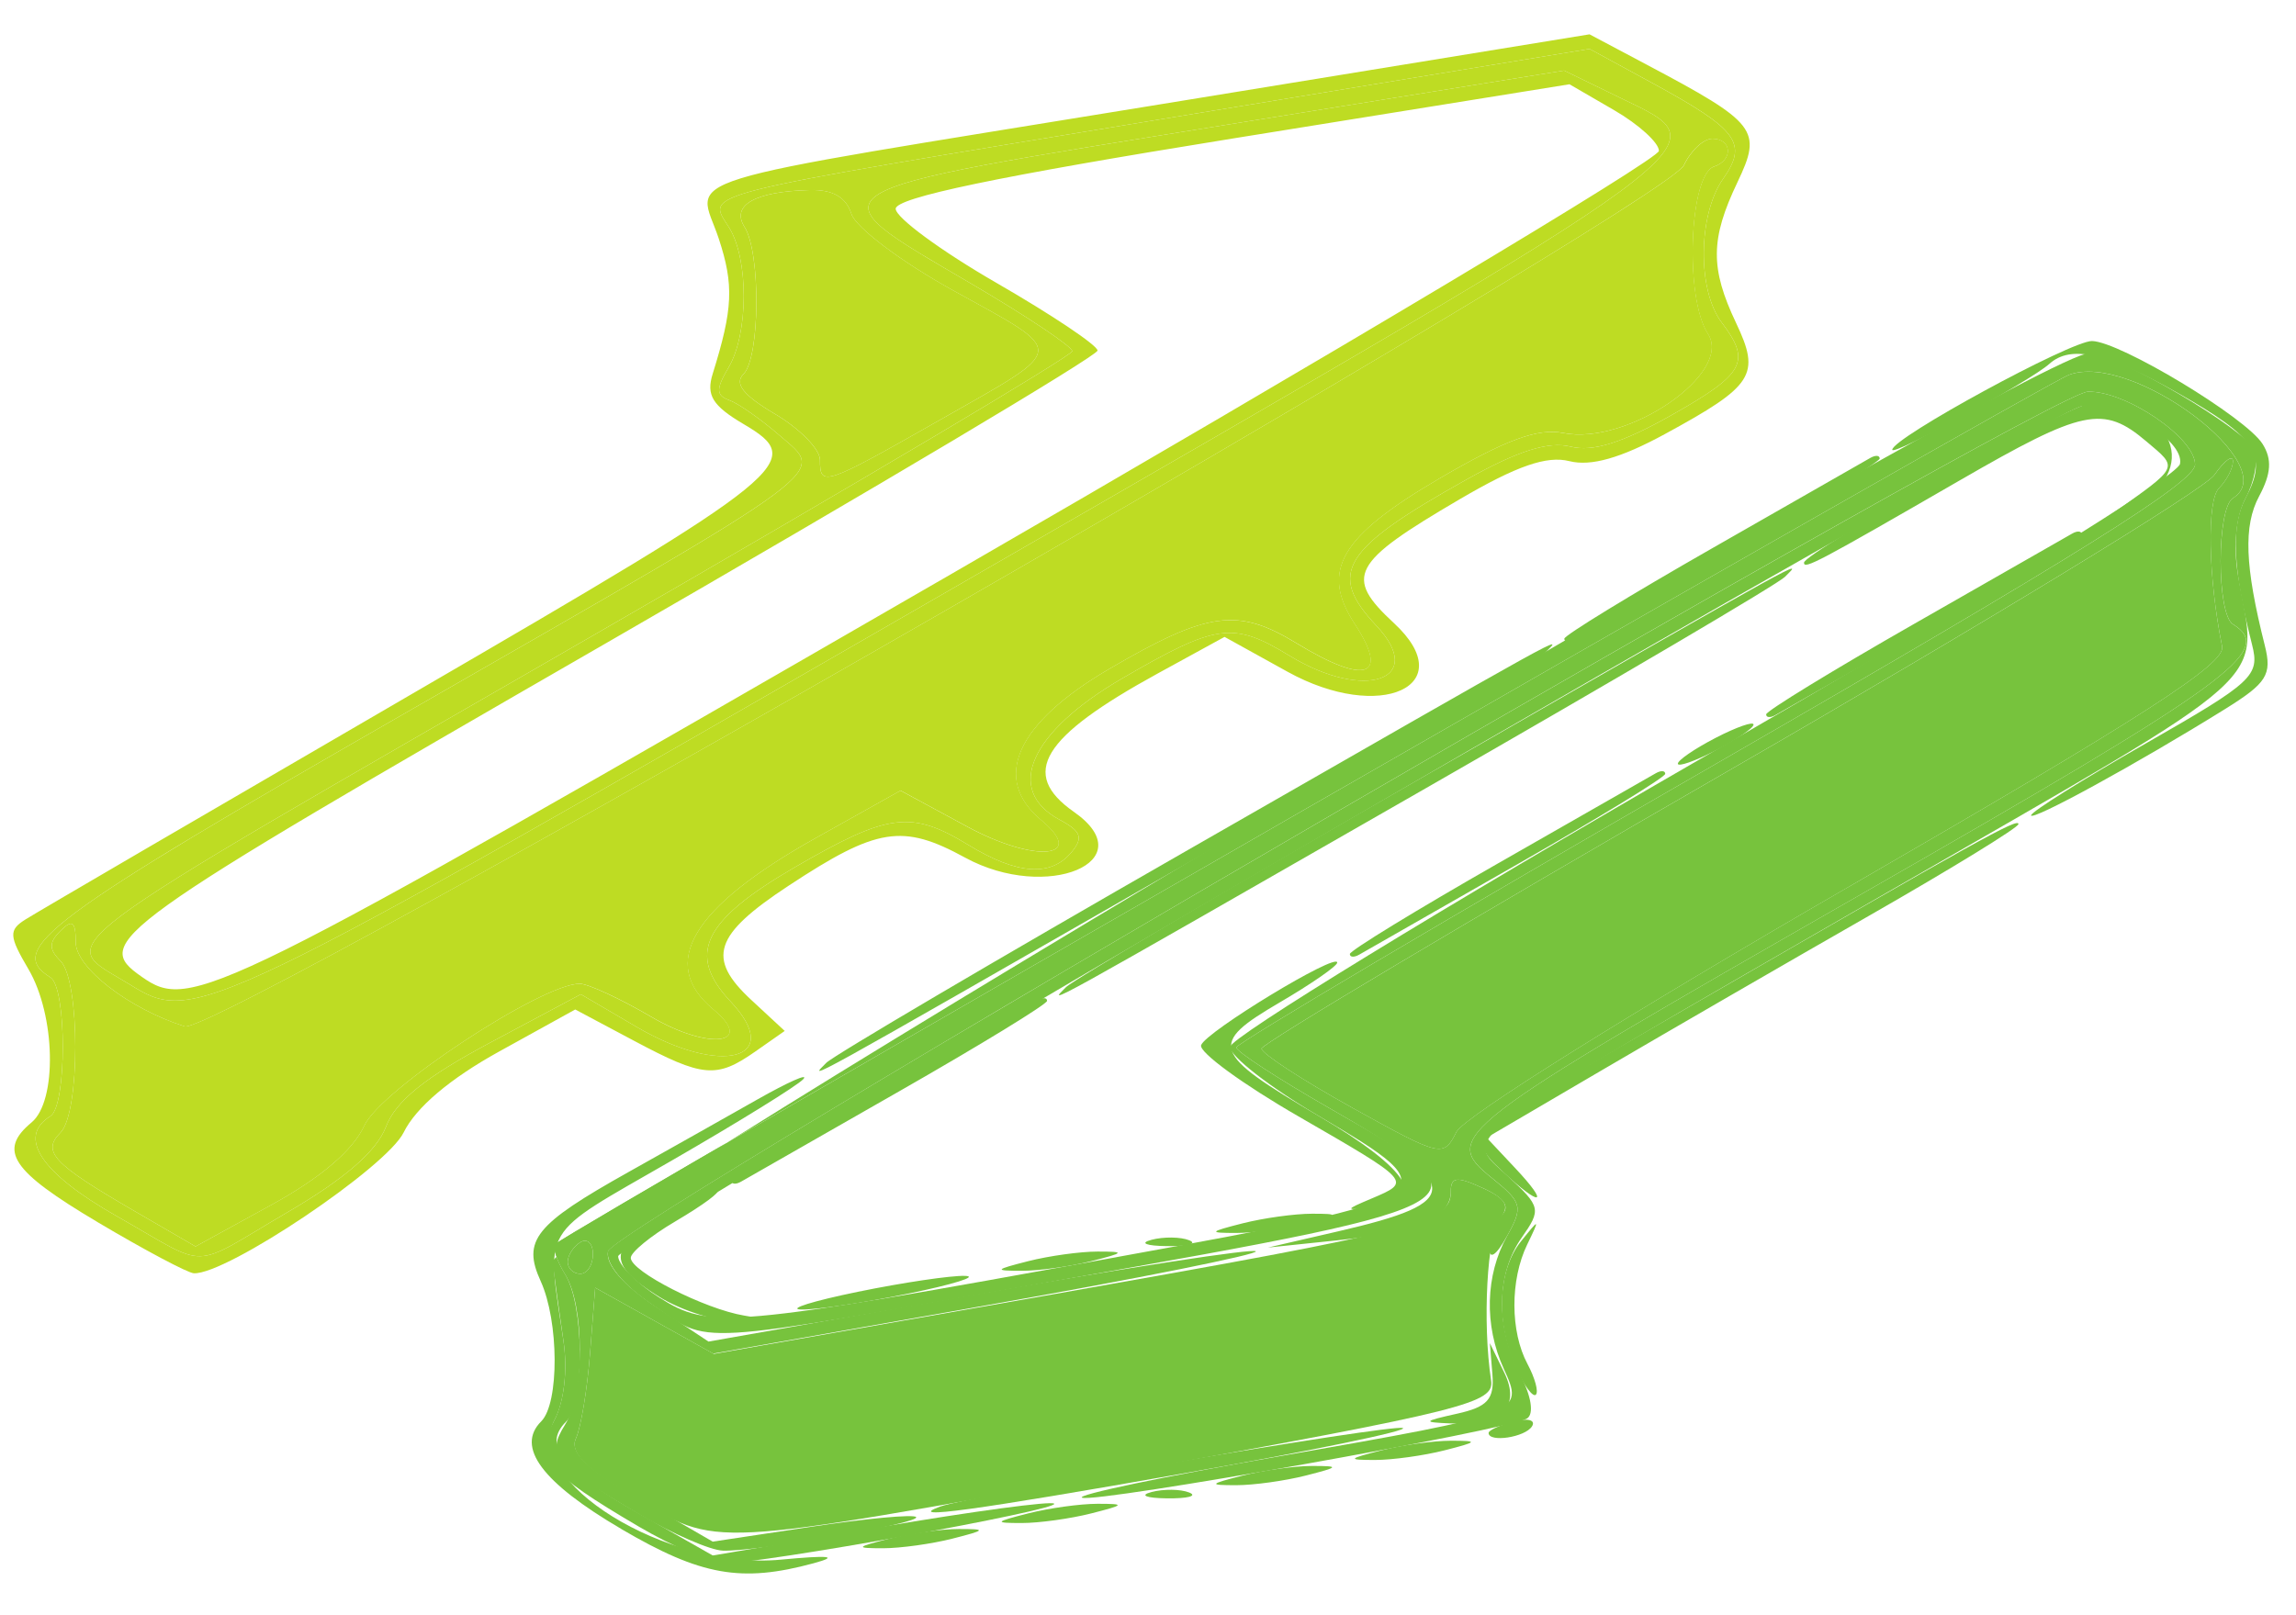
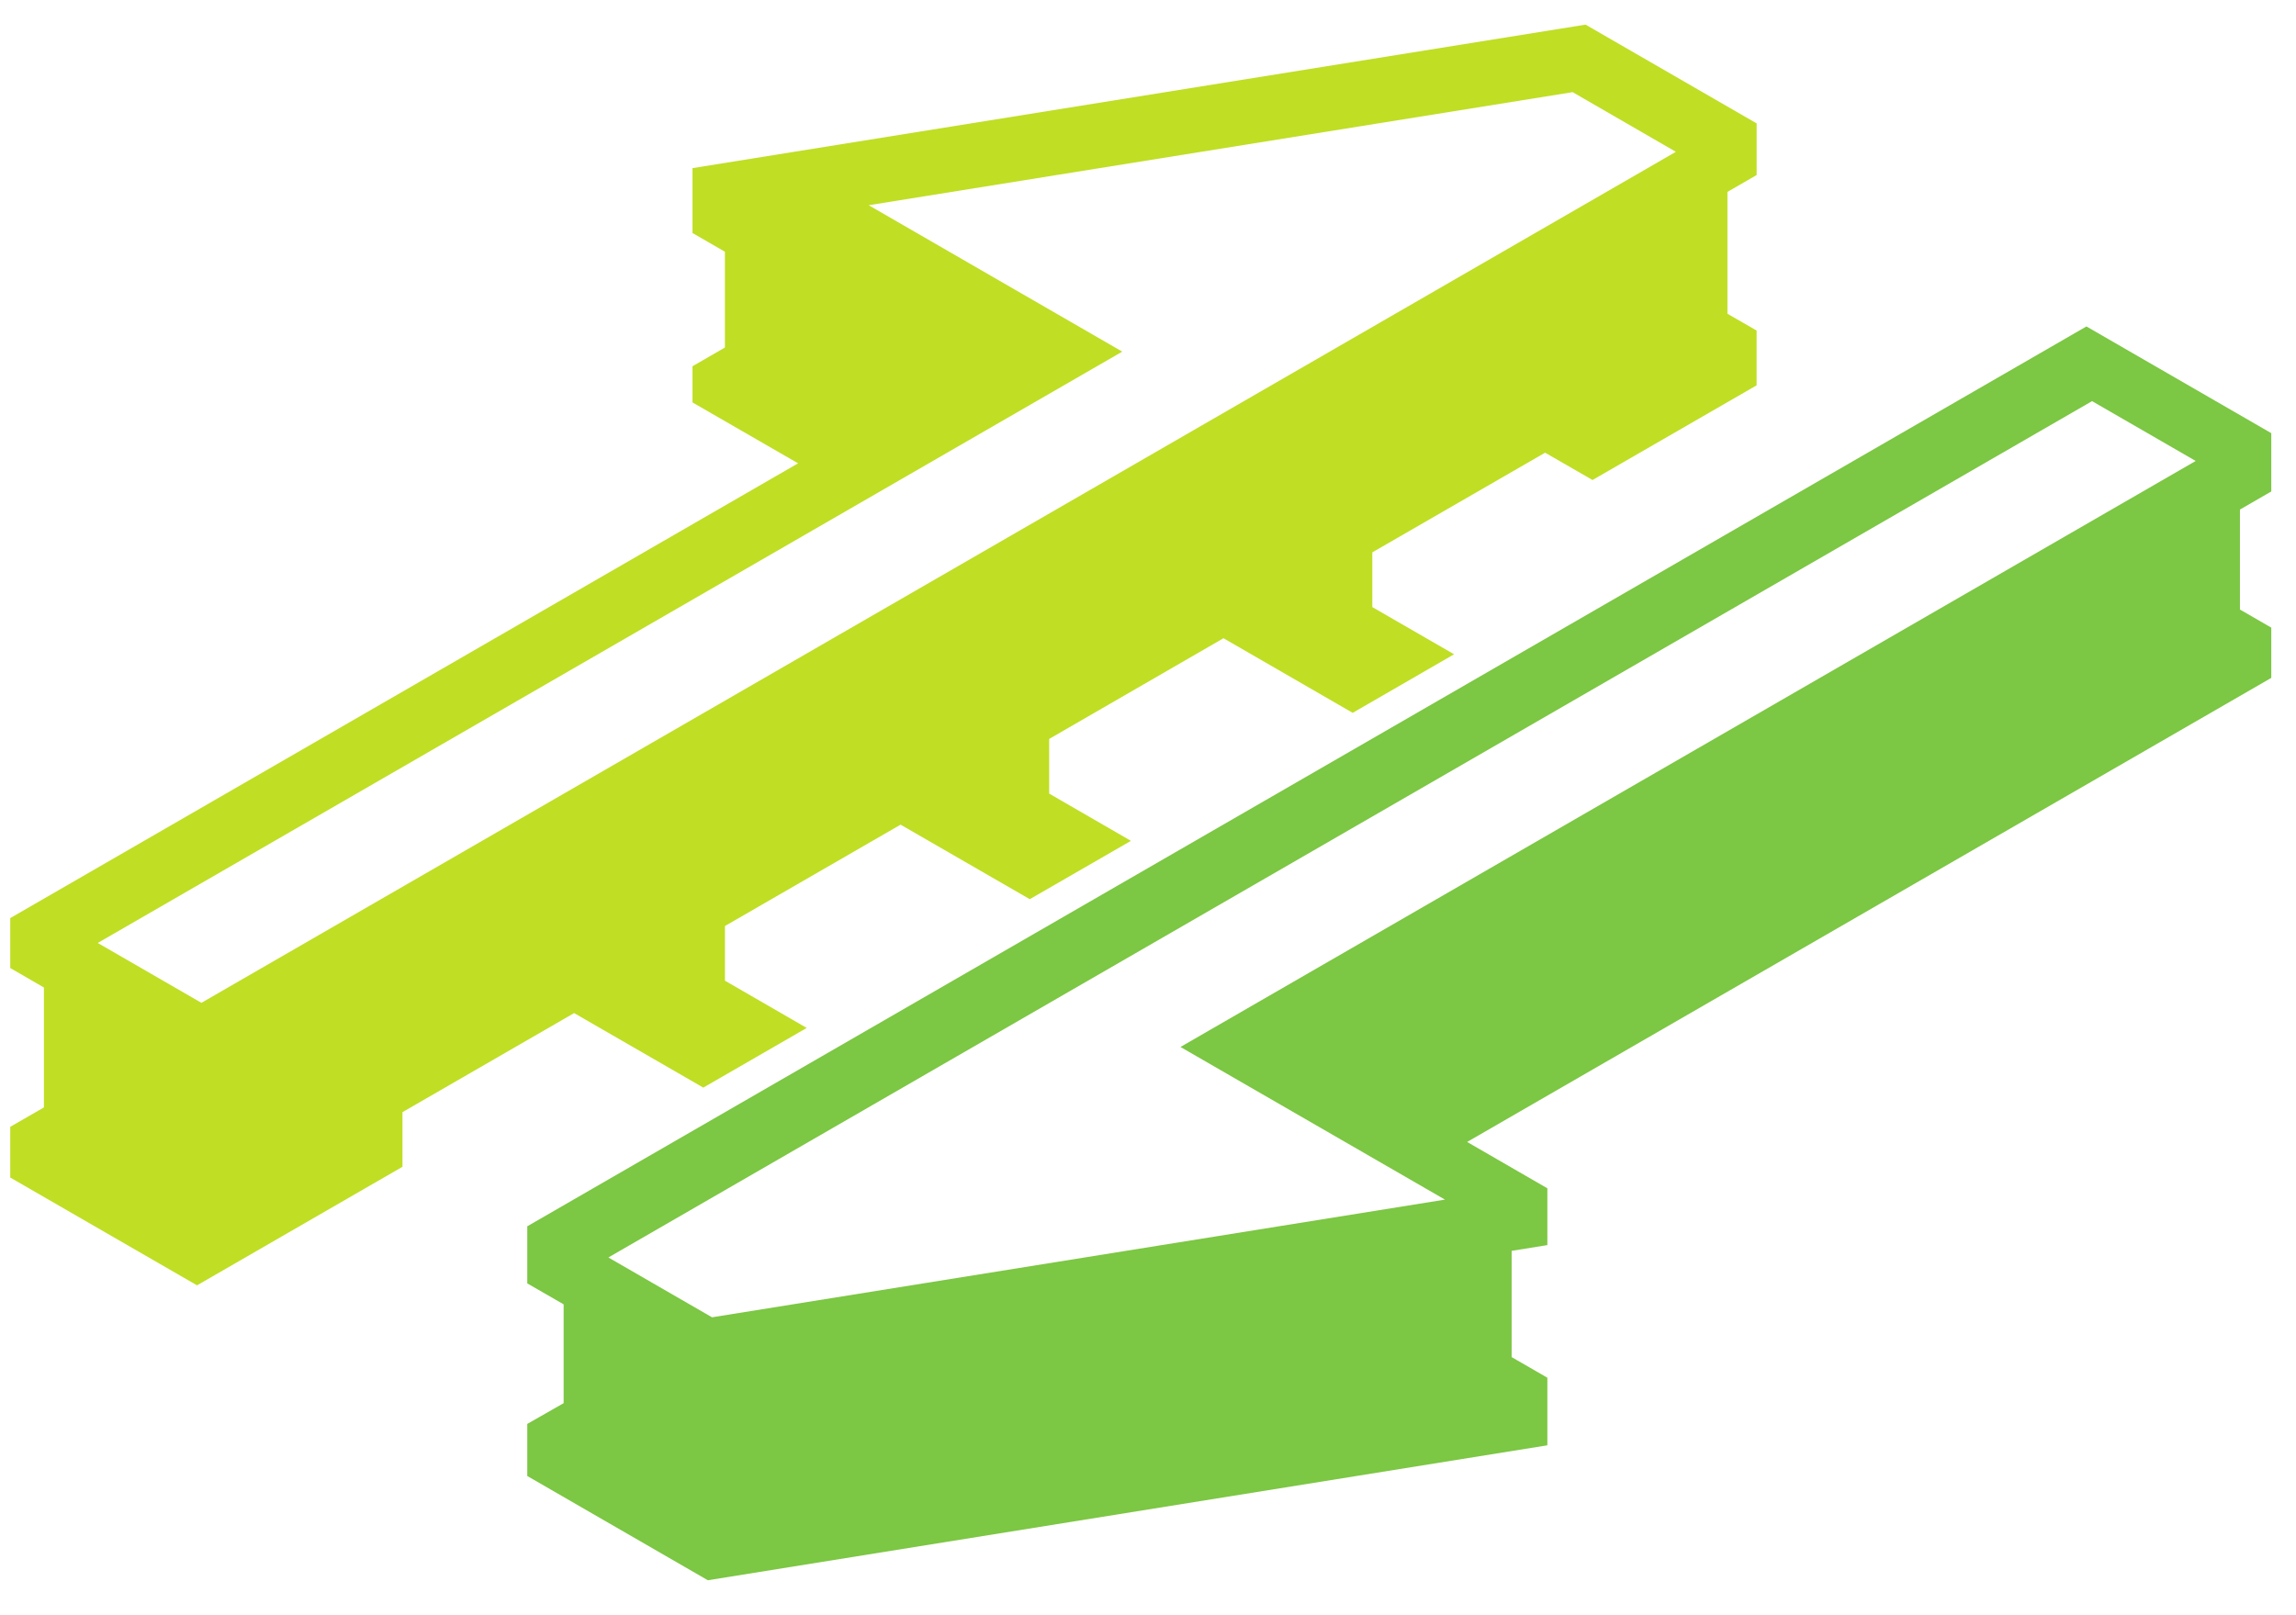
- <svg xmlns="http://www.w3.org/2000/svg" version="1.1" id="svg1" width="58.24" height="40.96" viewBox="0 0 58.24 40.96">
+ <svg xmlns="http://www.w3.org/2000/svg" version="1.1" id="svg1" width="58.24" height="40.96" viewBox="0 0 58.24 40.96" xml:space="preserve">
  <defs id="defs1" />
-   <g id="g1">
-     <g id="g26101" style="display:inline">
-       <path style="display:inline;fill:#77c33d;fill-opacity:1" d="m 15.76,38.795 c -2.013,-1.181 -2.682,-2.081 -2.031,-2.731 0.46,-0.46 0.451,-2.536 -0.015,-3.559 -0.471,-1.034 -0.149,-1.435 2.233,-2.769 0.998,-0.559 2.462,-1.384 3.254,-1.833 0.792,-0.449 1.321,-0.684 1.176,-0.522 -0.145,0.162 -1.657,1.097 -3.36,2.079 -3.365,1.94 -3.158,1.593 -2.723,4.573 0.106,0.727 0.014,1.543 -0.225,1.989 -0.831,1.552 2.843,3.824 5.741,3.551 1.23,-0.116 1.49,-0.088 0.83,0.091 -1.837,0.499 -2.861,0.317 -4.88,-0.868 z m 6.8,0.245 c 0.528,-0.134 1.32,-0.244 1.76,-0.244 0.714,0 0.696,0.026 -0.16,0.244 -0.528,0.134 -1.32,0.244 -1.76,0.244 -0.714,0 -0.696,-0.026 0.16,-0.244 z m 3.52,-0.64 c 0.528,-0.134 1.32,-0.244 1.76,-0.244 0.714,0 0.696,0.026 -0.16,0.244 -0.528,0.134 -1.32,0.244 -1.76,0.244 -0.714,0 -0.696,-0.026 0.16,-0.244 z m 3.126,-0.542 c 0.311,-0.081 0.743,-0.076 0.96,0.012 0.217,0.088 -0.038,0.154 -0.566,0.148 -0.528,-0.006 -0.705,-0.078 -0.394,-0.159 z m 2.314,-0.418 c 0.528,-0.134 1.32,-0.244 1.76,-0.244 0.714,0 0.696,0.026 -0.16,0.244 -0.528,0.134 -1.32,0.244 -1.76,0.244 -0.714,0 -0.696,-0.026 0.16,-0.244 z m 3.52,-0.64 c 0.528,-0.134 1.32,-0.244 1.76,-0.244 0.714,0 0.696,0.026 -0.16,0.244 -0.528,0.134 -1.32,0.244 -1.76,0.244 -0.714,0 -0.696,-0.026 0.16,-0.244 z m 2.72,-0.443 c 0,-0.067 0.288,-0.198 0.64,-0.29 0.352,-0.092 0.56,-0.037 0.461,0.123 -0.172,0.279 -1.102,0.42 -1.102,0.167 z m 0.692,-1.651 c -0.517,-1.134 -0.464,-2.469 0.126,-3.205 0.481,-0.6 0.486,-0.597 0.16,0.078 -0.435,0.9 -0.431,2.209 0.008,3.029 0.19,0.356 0.286,0.707 0.212,0.78 -0.074,0.074 -0.301,-0.233 -0.506,-0.682 z M 16.72,32.904 c -1.36,-0.841 -1.312,-1.273 0.24,-2.146 1.573,-0.884 1.712,-0.677 0.16,0.239 -0.616,0.363 -1.12,0.777 -1.12,0.919 0,0.345 1.879,1.3 2.88,1.465 0.69,0.113 0.668,0.134 -0.16,0.149 -0.528,0.009 -1.428,-0.272 -2,-0.626 z m 5.04,-0.127 c 1.144,-0.235 2.368,-0.416 2.72,-0.404 0.352,0.013 -0.296,0.215 -1.44,0.45 -1.144,0.235 -2.368,0.416 -2.72,0.404 -0.352,-0.013 0.296,-0.215 1.44,-0.45 z m 4.32,-0.777 c 0.528,-0.134 1.32,-0.244 1.76,-0.244 0.714,0 0.696,0.026 -0.16,0.244 -0.528,0.134 -1.32,0.244 -1.76,0.244 -0.714,0 -0.696,-0.026 0.16,-0.244 z m 3.126,-0.542 c 0.311,-0.081 0.743,-0.076 0.96,0.012 0.217,0.088 -0.038,0.154 -0.566,0.148 -0.528,-0.006 -0.705,-0.078 -0.394,-0.159 z m 2.314,-0.418 c 0.528,-0.134 1.32,-0.244 1.76,-0.244 0.714,0 0.696,0.026 -0.16,0.244 -0.528,0.134 -1.32,0.244 -1.76,0.244 -0.714,0 -0.696,-0.026 0.16,-0.244 z m 3.28,-0.633 c 1.007,-0.429 1.012,-0.422 -1.86,-2.079 -1.419,-0.818 -2.532,-1.632 -2.473,-1.808 0.112,-0.337 3.453,-2.365 3.453,-2.096 0,0.086 -0.656,0.541 -1.459,1.011 -1.815,1.064 -1.742,1.273 1.001,2.888 2.298,1.353 2.805,2.181 1.417,2.314 -0.788,0.076 -0.79,0.072 -0.08,-0.23 z m 3.311,-0.687 c -0.953,-0.888 -0.946,-0.894 4.769,-4.194 7.351,-4.245 8.32,-4.783 8.32,-4.616 0,0.086 -1.692,1.125 -3.76,2.308 -2.068,1.183 -5.103,2.938 -6.745,3.9 l -2.985,1.749 0.72,0.767 c 0.892,0.949 0.67,1.01 -0.32,0.087 z M 18.56,29.966 c 0,-0.084 1.692,-1.119 3.76,-2.3 2.068,-1.182 3.868,-2.21 4,-2.286 0.132,-0.076 0.24,-0.069 0.24,0.015 0,0.084 -1.692,1.119 -3.76,2.3 -2.068,1.182 -3.868,2.21 -4,2.286 -0.132,0.076 -0.24,0.069 -0.24,-0.015 z m 2.4,-2.999 c 0.176,-0.18 4.28,-2.597 9.12,-5.37 10.026,-5.746 9.55,-5.482 9.12,-5.043 -0.176,0.18 -4.28,2.597 -9.12,5.37 -10.026,5.746 -9.55,5.482 -9.12,5.043 z m 6.08,-1.92 c 0.176,-0.18 4.28,-2.597 9.12,-5.37 10.026,-5.746 9.55,-5.482 9.12,-5.043 -0.176,0.18 -4.28,2.597 -9.12,5.37 -10.026,5.746 -9.55,5.482 -9.12,5.043 z m 7.2,-0.841 c 0,-0.084 1.692,-1.119 3.76,-2.3 2.068,-1.182 3.868,-2.21 4,-2.286 0.132,-0.076 0.24,-0.069 0.24,0.015 0,0.084 -1.692,1.119 -3.76,2.3 -2.068,1.182 -3.868,2.21 -4,2.286 -0.132,0.076 -0.24,0.069 -0.24,-0.015 z m 17.28,-3.518 c 0,-0.088 1.309,-0.909 2.909,-1.824 2.724,-1.559 2.896,-1.718 2.697,-2.504 -0.494,-1.952 -0.541,-3.02 -0.163,-3.727 0.575,-1.075 0.278,-1.532 -1.731,-2.666 -1.812,-1.022 -2.702,-1.224 -3.249,-0.734 -0.491,0.439 -3.984,2.35 -3.984,2.179 0,-0.299 4.541,-2.771 5.068,-2.759 0.716,0.017 3.901,1.939 4.324,2.61 0.245,0.388 0.221,0.754 -0.086,1.327 -0.402,0.752 -0.364,1.773 0.143,3.785 0.188,0.746 0.057,0.954 -1.017,1.622 -2.203,1.37 -4.913,2.854 -4.913,2.69 z m -8.96,-1.311 c 0,-0.088 0.432,-0.383 0.96,-0.656 0.528,-0.273 0.96,-0.424 0.96,-0.336 0,0.088 -0.432,0.383 -0.96,0.656 -0.528,0.273 -0.96,0.424 -0.96,0.336 z m 2.24,-1.251 c 0,-0.084 1.692,-1.119 3.76,-2.3 2.068,-1.182 3.868,-2.21 4,-2.286 0.132,-0.076 0.24,-0.069 0.24,0.015 0,0.084 -1.692,1.119 -3.76,2.3 -2.068,1.182 -3.868,2.21 -4,2.286 -0.132,0.076 -0.24,0.069 -0.24,-0.015 z m -5.12,-1.92 c 0,-0.084 1.692,-1.119 3.76,-2.3 2.068,-1.182 3.868,-2.21 4,-2.286 0.132,-0.076 0.24,-0.069 0.24,0.015 0,0.084 -1.692,1.119 -3.76,2.3 -2.068,1.182 -3.868,2.21 -4,2.286 -0.132,0.076 -0.24,0.069 -0.24,-0.015 z m 6.08,-1.928 c 0,-0.264 6.774,-4.037 7.248,-4.037 2.158,0 2.846,1.697 1.071,2.639 -0.615,0.327 -0.854,0.407 -0.531,0.177 1.753,-1.243 1.715,-1.164 0.897,-1.857 -1.094,-0.927 -1.601,-0.821 -4.738,0.991 -3.604,2.081 -3.947,2.263 -3.947,2.087 z" id="path26107" />
-       <path style="display:inline;fill:#77c33d;fill-opacity:1" d="m 16.201,38.733 c -2.348,-1.377 -2.646,-1.752 -2.143,-2.692 0.249,-0.466 0.344,-1.271 0.236,-2.009 -0.099,-0.678 -0.224,-1.582 -0.277,-2.008 -0.095,-0.762 37.598,-23.064 38.981,-23.064 0.683,0 3.993,1.948 4.193,2.468 0.096,0.25 -0.006,0.792 -0.226,1.205 -0.248,0.464 -0.322,1.217 -0.193,1.978 0.483,2.854 1.221,2.193 -9.091,8.142 -11.057,6.379 -10.584,6.023 -9.428,7.094 0.83,0.77 0.846,0.841 0.349,1.551 -0.65,0.928 -0.667,2.272 -0.042,3.479 0.286,0.553 0.356,1.002 0.173,1.115 -0.463,0.286 -10.885,2.143 -11.283,2.01 -0.191,-0.064 2.06,-0.537 5.001,-1.052 6.219,-1.089 6.21,-1.086 5.692,-2.223 -0.5,-1.097 -0.467,-2.375 0.087,-3.368 0.412,-0.738 0.382,-0.852 -0.385,-1.469 -1.303,-1.048 -1.055,-1.239 9.315,-7.171 9.443,-5.402 10.561,-6.213 9.481,-6.88 -0.416,-0.257 -0.416,-2.943 0,-3.2 1.312,-0.811 -2.568,-3.729 -4.16,-3.128 -0.729,0.275 -38.045,21.71 -38.388,22.05 -0.081,0.081 0.027,0.426 0.24,0.768 0.489,0.784 0.506,3.264 0.025,3.744 -0.601,0.601 -0.11,1.218 1.855,2.334 l 1.868,1.061 4.263,-0.724 c 2.345,-0.398 4.323,-0.665 4.396,-0.591 0.156,0.156 -7.489,1.535 -8.377,1.511 -0.331,-0.009 -1.304,-0.428 -2.161,-0.93 z M 16.535,33.096 C 15.803,32.598 15.362,32.064 15.423,31.747 15.542,31.134 51.981,9.963 52.96,9.938 c 0.963,-0.024 2.72,1.17 2.72,1.848 0,0.448 -3.019,2.334 -12.16,7.599 -6.688,3.851 -12.16,7.088 -12.16,7.192 0,0.104 1.068,0.8 2.374,1.547 4.18,2.392 4.156,2.407 -6.833,4.354 -9.582,1.698 -8.841,1.654 -10.366,0.618 z m 11.785,-1.198 c 8.453,-1.536 8.523,-1.585 5.12,-3.589 -1.232,-0.725 -2.24,-1.511 -2.24,-1.745 0,-0.235 5.399,-3.54 11.998,-7.345 7.163,-4.131 12.039,-7.133 12.1,-7.45 0.118,-0.614 -1.583,-1.622 -2.476,-1.468 C 51.827,10.472 15.68,31.47 15.68,31.876 c 0,0.212 0.468,0.682 1.04,1.044 1.285,0.813 1.718,0.775 11.6,-1.021 z" id="path26103" />
-       <path style="display:inline;fill:#77c33d;fill-opacity:1" d="m 16.212,38.42 c -2.165,-1.27 -2.359,-1.503 -1.884,-2.263 0.503,-0.806 0.506,-3.023 0.004,-3.826 -0.213,-0.342 -0.321,-0.687 -0.24,-0.768 C 14.435,31.222 51.751,9.787 52.48,9.512 c 1.592,-0.601 5.472,2.317 4.16,3.128 -0.416,0.257 -0.416,2.943 0,3.2 1.08,0.667 -0.038,1.478 -9.481,6.88 -10.37,5.932 -10.618,6.123 -9.315,7.171 0.767,0.617 0.797,0.73 0.385,1.469 -0.28,0.503 -0.451,0.616 -0.458,0.304 -0.006,-0.273 0.137,-0.644 0.317,-0.825 0.225,-0.225 0.073,-0.445 -0.48,-0.697 C 36.947,29.841 36.8,29.858 36.8,30.236 c 0,0.656 -0.854,1.023 -2.88,1.235 l -1.76,0.184 1.779,-0.411 C 37.172,30.498 37.144,30.075 33.734,28.124 32.428,27.377 31.36,26.681 31.36,26.577 c 0,-0.104 5.472,-3.34 12.16,-7.192 9.141,-5.264 12.16,-7.15 12.16,-7.599 0,-0.678 -1.757,-1.872 -2.72,-1.848 -0.989,0.025 -37.419,21.196 -37.538,21.815 -0.064,0.333 0.394,0.859 1.224,1.409 l 1.326,0.878 6.873,-1.214 c 3.78,-0.668 6.935,-1.152 7.01,-1.077 0.076,0.076 -2.99,0.691 -6.813,1.367 l -6.951,1.229 -1.497,-0.836 -1.497,-0.836 -0.13,1.664 c -0.071,0.915 -0.231,1.884 -0.356,2.153 -0.167,0.362 0.254,0.766 1.621,1.557 l 1.847,1.069 2.512,-0.379 c 1.382,-0.208 2.572,-0.318 2.646,-0.245 0.152,0.152 -4.016,0.878 -4.899,0.853 -0.318,-0.009 -1.275,-0.425 -2.127,-0.924 z M 15.04,31.821 c 0,-0.274 -0.144,-0.41 -0.32,-0.301 -0.176,0.109 -0.32,0.333 -0.32,0.499 0,0.166 0.144,0.301 0.32,0.301 0.176,0 0.32,-0.224 0.32,-0.499 z m 31.84,-9.311 c 7.512,-4.338 9.575,-5.666 9.486,-6.107 -0.355,-1.757 -0.393,-3.705 -0.079,-4.018 0.194,-0.194 0.353,-0.5 0.353,-0.68 0,-0.18 -0.213,-0.024 -0.472,0.347 -0.26,0.371 -5.804,3.747 -12.32,7.502 -6.516,3.755 -11.848,6.929 -11.848,7.052 0,0.123 1.037,0.799 2.304,1.502 2.259,1.253 2.31,1.265 2.64,0.611 0.193,-0.382 4.428,-3.029 9.936,-6.21 z m -23.04,15.719 c 0.751,-0.281 11.438,-2.097 11.742,-1.996 0.184,0.061 -2.311,0.578 -5.544,1.149 -5.356,0.945 -7.097,1.183 -6.198,0.847 z m 13.12,-2.359 c 0.775,-0.173 0.948,-0.366 0.896,-1.002 l -0.064,-0.788 0.363,0.744 c 0.429,0.879 -0.061,1.346 -1.356,1.293 -0.724,-0.03 -0.709,-0.053 0.16,-0.247 z" id="path26102" />
-       <path style="display:inline;fill:#77c33d;fill-opacity:1" d="m 16.072,37.982 c -1.242,-0.737 -1.628,-1.131 -1.461,-1.491 0.124,-0.27 0.285,-1.239 0.356,-2.154 l 0.13,-1.664 1.505,0.84 1.505,0.84 8.626,-1.516 c 9.222,-1.621 10.066,-1.838 10.066,-2.583 0,-0.395 0.14,-0.416 0.797,-0.117 0.61,0.278 0.715,0.462 0.448,0.784 -0.323,0.389 -0.444,2.638 -0.221,4.104 0.088,0.576 -0.628,0.756 -9.185,2.307 -10.828,1.962 -10.393,1.94 -12.568,0.65 z M 14.4,32.019 c 0,-0.166 0.144,-0.39 0.32,-0.499 0.176,-0.109 0.32,0.027 0.32,0.301 0,0.274 -0.144,0.499 -0.32,0.499 -0.176,0 -0.32,-0.136 -0.32,-0.301 z m 19.904,-3.91 c -1.267,-0.703 -2.304,-1.379 -2.304,-1.502 0,-0.123 5.331,-3.297 11.848,-7.052 6.516,-3.755 12.06,-7.131 12.32,-7.502 0.26,-0.371 0.472,-0.527 0.472,-0.347 0,0.18 -0.159,0.486 -0.353,0.68 -0.314,0.314 -0.275,2.261 0.079,4.018 0.089,0.441 -1.974,1.769 -9.486,6.107 -5.508,3.181 -9.743,5.827 -9.936,6.21 -0.33,0.653 -0.381,0.641 -2.64,-0.611 z" id="path26101" />
-     </g>
-     <g id="layer1" style="display:inline">
-       <path style="display:inline;fill:#bedc23;fill-opacity:1" d="m 2.48,31.012 c -2.196,-1.304 -2.538,-1.819 -1.68,-2.532 0.656,-0.544 0.611,-2.719 -0.08,-3.892 -0.492,-0.836 -0.502,-0.988 -0.08,-1.255 C 0.904,23.165 5.296,20.602 10.4,17.636 20.128,11.984 20.467,11.708 18.861,10.76 18.072,10.294 17.908,10.027 18.078,9.485 18.593,7.834 18.62,7.232 18.231,6.052 17.689,4.411 16.635,4.734 29.221,2.681 L 40.32,0.871 41.762,1.636 c 2.81,1.49 2.943,1.662 2.309,2.99 -0.686,1.438 -0.693,2.179 -0.034,3.568 0.626,1.319 0.452,1.591 -1.81,2.822 -1.116,0.607 -1.872,0.822 -2.417,0.685 -0.576,-0.145 -1.336,0.119 -2.781,0.965 -2.759,1.615 -2.944,1.964 -1.669,3.146 1.718,1.592 -0.349,2.535 -2.701,1.232 L 31.062,16.16 29.371,17.086 c -2.955,1.619 -3.515,2.544 -2.129,3.515 1.79,1.253 -0.687,2.292 -2.762,1.159 -1.587,-0.867 -2.233,-0.764 -4.476,0.713 -1.896,1.248 -2.089,1.839 -0.949,2.897 l 0.85,0.788 -0.744,0.521 c -0.988,0.692 -1.326,0.662 -3.08,-0.272 l -1.49,-0.793 -1.936,1.07 c -1.246,0.689 -2.107,1.419 -2.416,2.05 -0.434,0.886 -4.493,3.611 -5.322,3.573 -0.153,-0.007 -1.25,-0.59 -2.438,-1.295 z m 4.824,-0.26 c 1.447,-0.846 2.248,-1.542 2.485,-2.16 0.252,-0.657 0.99,-1.254 2.647,-2.138 l 2.298,-1.226 1.41,0.826 c 2.156,1.264 3.771,0.828 2.387,-0.644 -1.117,-1.189 -0.706,-2.048 1.627,-3.403 2.377,-1.38 2.952,-1.454 4.409,-0.566 1.236,0.754 2.089,0.813 2.614,0.181 0.304,-0.367 0.245,-0.53 -0.3,-0.821 -1.412,-0.756 -0.758,-2.228 1.597,-3.595 2.39,-1.387 2.8,-1.442 4.234,-0.567 1.906,1.162 3.493,0.612 2.201,-0.763 -1.251,-1.332 -0.873,-1.944 2.292,-3.712 1.305,-0.729 2.077,-0.973 2.636,-0.832 0.557,0.14 1.312,-0.096 2.555,-0.797 C 44.26,9.482 44.425,9.177 43.67,8.179 43.051,7.361 43.071,5.447 43.708,4.537 44.34,3.635 44.086,3.29 41.926,2.114 L 40.321,1.241 29.37,3.038 C 17.468,4.991 17.932,4.874 18.492,5.77 c 0.503,0.806 0.497,2.694 -0.012,3.556 -0.324,0.548 -0.32,0.706 0.021,0.829 0.232,0.084 0.808,0.488 1.28,0.898 1.148,0.998 1.552,0.698 -9.461,7.017 -9.16,5.255 -10.188,6.02 -9.04,6.73 0.417,0.258 0.417,3.262 0,3.52 -0.853,0.527 -0.244,1.446 1.68,2.537 2.41,1.366 1.803,1.38 4.344,-0.105 z M 3.28,24.972 C 1.435,23.832 0.673,24.405 15.08,16.103 21.744,12.262 27.198,9.026 27.198,8.91 27.199,8.795 26.048,8.025 24.64,7.2 20.515,4.782 20.326,4.9 31.118,3.165 l 8.557,-1.375 1.443,0.701 C 43.688,3.74 44.075,3.456 24.245,14.884 5.053,25.945 4.942,25.999 3.28,24.972 Z M 23.84,14.733 c 10.032,-5.792 18.24,-10.699 18.24,-10.905 0,-0.206 -0.511,-0.67 -1.135,-1.032 L 39.811,2.138 31.265,3.515 c -5.958,0.961 -8.545,1.5 -8.545,1.783 0,0.223 1.152,1.07 2.56,1.882 1.408,0.812 2.56,1.584 2.56,1.715 0,0.131 -5.615,3.475 -12.478,7.431 -12.649,7.291 -13.035,7.569 -11.771,8.455 1.255,0.879 1.726,0.646 20.249,-10.049 z" id="path26106" />
-       <path style="display:inline;fill:#bedc23;fill-opacity:1" d="M 2.96,30.857 C 1.036,29.766 0.427,28.847 1.28,28.32 c 0.417,-0.258 0.417,-3.262 0,-3.52 -1.148,-0.709 -0.12,-1.475 9.04,-6.73 11.014,-6.318 10.61,-6.019 9.461,-7.017 -0.472,-0.41 -1.048,-0.814 -1.28,-0.898 -0.341,-0.123 -0.345,-0.281 -0.021,-0.829 0.509,-0.862 0.516,-2.75 0.012,-3.556 C 17.932,4.874 17.468,4.991 29.37,3.038 l 10.951,-1.797 1.605,0.874 c 2.16,1.176 2.414,1.521 1.782,2.423 -0.637,0.909 -0.657,2.823 -0.038,3.641 0.755,0.999 0.59,1.304 -1.274,2.356 -1.243,0.702 -1.998,0.937 -2.555,0.797 -0.559,-0.14 -1.331,0.104 -2.636,0.832 -3.165,1.768 -3.543,2.38 -2.292,3.712 1.292,1.375 -0.295,1.926 -2.201,0.763 -1.434,-0.874 -1.844,-0.819 -4.234,0.567 -2.355,1.367 -3.009,2.839 -1.597,3.595 0.544,0.291 0.604,0.455 0.3,0.821 -0.524,0.632 -1.377,0.573 -2.614,-0.181 -1.457,-0.888 -2.032,-0.814 -4.409,0.566 -2.333,1.355 -2.744,2.214 -1.627,3.403 1.383,1.472 -0.231,1.908 -2.387,0.644 l -1.41,-0.826 -2.298,1.226 c -1.657,0.884 -2.395,1.481 -2.647,2.138 -0.237,0.618 -1.037,1.314 -2.485,2.16 -2.541,1.485 -1.934,1.471 -4.344,0.105 z m 6.28,-2.296 c 0.419,-0.913 4.498,-3.6 5.464,-3.6 0.21,0 1.029,0.379 1.82,0.843 1.449,0.849 2.647,0.703 1.569,-0.192 -1.399,-1.161 -0.546,-2.59 2.597,-4.348 l 2.152,-1.204 1.695,0.917 c 1.708,0.924 3.046,0.806 1.875,-0.166 -1.268,-1.053 -0.637,-2.459 1.722,-3.837 2.501,-1.461 3.257,-1.565 4.752,-0.653 1.753,1.069 2.365,0.865 1.477,-0.49 -0.881,-1.345 -0.372,-2.219 2.151,-3.692 1.683,-0.983 2.495,-1.281 3.139,-1.152 1.629,0.326 4.32,-1.523 3.667,-2.52 -0.591,-0.901 -0.475,-4.03 0.157,-4.24 0.491,-0.164 0.458,-0.707 -0.044,-0.707 -0.222,0 -0.546,0.302 -0.72,0.672 C 42.256,5.171 5.487,26.298 4.686,26.044 3.264,25.592 1.92,24.553 1.92,23.904 c 0,-0.523 -0.085,-0.587 -0.384,-0.288 -0.299,0.299 -0.299,0.469 0,0.768 0.499,0.499 0.499,3.853 0,4.352 -0.484,0.484 -0.191,0.795 1.876,1.993 l 1.548,0.898 1.92,-1.054 C 8.139,29.882 8.952,29.189 9.24,28.56 Z M 24.245,14.884 C 44.075,3.456 43.688,3.74 41.117,2.491 L 39.675,1.79 31.118,3.165 c -10.792,1.735 -10.603,1.616 -6.478,4.035 1.408,0.825 2.559,1.595 2.558,1.71 C 27.198,9.026 21.744,12.262 15.08,16.103 0.673,24.405 1.435,23.832 3.28,24.972 4.942,25.999 5.053,25.945 24.245,14.884 Z M 23.869,10.64 C 27.11,8.797 27.093,8.979 24.178,7.37 22.866,6.646 21.706,5.772 21.596,5.427 21.461,5.001 21.122,4.807 20.538,4.822 c -1.388,0.036 -2.001,0.384 -1.652,0.938 0.413,0.653 0.394,3.311 -0.027,3.732 -0.24,0.24 -0.006,0.538 0.8,1.013 0.627,0.37 1.14,0.894 1.14,1.164 0,0.694 0.093,0.663 3.069,-1.029 z" id="path26105" />
-       <path style="display:inline;fill:#bedc23;fill-opacity:1" d="M 3.412,30.729 C 1.345,29.531 1.052,29.22 1.536,28.736 c 0.499,-0.499 0.499,-3.853 0,-4.352 -0.299,-0.299 -0.299,-0.469 0,-0.768 0.299,-0.299 0.384,-0.235 0.384,0.288 0,0.649 1.344,1.688 2.766,2.139 0.801,0.254 37.57,-20.873 38.03,-21.852 0.174,-0.37 0.498,-0.672 0.72,-0.672 0.501,0 0.535,0.543 0.044,0.707 -0.632,0.211 -0.748,3.339 -0.157,4.24 0.653,0.997 -2.038,2.846 -3.667,2.52 -0.644,-0.129 -1.456,0.169 -3.139,1.152 -2.523,1.474 -3.032,2.347 -2.151,3.692 0.888,1.356 0.276,1.559 -1.477,0.49 -1.495,-0.912 -2.251,-0.808 -4.752,0.653 -2.359,1.378 -2.99,2.785 -1.722,3.837 1.17,0.971 -0.167,1.09 -1.875,0.166 l -1.695,-0.917 -2.152,1.204 c -3.143,1.758 -3.997,3.187 -2.597,4.348 1.078,0.894 -0.12,1.041 -1.569,0.192 -0.791,-0.464 -1.61,-0.843 -1.82,-0.843 -0.967,0 -5.045,2.687 -5.464,3.6 -0.289,0.628 -1.102,1.322 -2.36,2.013 L 4.96,31.627 Z M 20.8,11.669 c 0,-0.27 -0.513,-0.794 -1.14,-1.164 -0.806,-0.475 -1.04,-0.773 -0.8,-1.013 0.421,-0.421 0.44,-3.079 0.027,-3.732 -0.35,-0.553 0.263,-0.901 1.652,-0.938 0.584,-0.015 0.922,0.178 1.058,0.605 0.11,0.345 1.27,1.219 2.582,1.942 C 27.093,8.979 27.11,8.797 23.869,10.64 20.893,12.332 20.8,12.363 20.8,11.669 Z" id="path26104" />
-     </g>
-   </g>
+   <path id="path54" style="display:inline;fill:#7cc743;fill-opacity:1" d="M 52.924,8.283 13.375,31.115 v 1.449 l 0.922,0.531 v 2.508 L 13.375,36.129 v 1.322 L 17.955,40.096 39.25,36.672 V 34.957 L 38.344,34.434 V 31.738 L 39.25,31.592 v -1.441 l -2.035,-1.176 20.398,-11.775 v -1.275 l -0.795,-0.459 v -2.537 l 0.795,-0.459 v -1.479 z m 0.143,1.895 2.629,1.518 -25.752,14.869 6.709,3.873 -18.592,2.986 -2.629,-1.518 z" />
+   <path id="path51" style="display:inline;fill:#c0de24;fill-opacity:1" d="M 40.219,0.625 17.566,4.266 v 1.646 l 0.822,0.475 V 8.818 L 17.566,9.293 V 10.211 L 20.244,11.756 0.26,23.295 V 24.562 l 0.854,0.494 v 3.043 l -0.854,0.492 v 1.287 L 4.998,32.613 10.209,29.605 V 28.219 l 4.354,-2.514 3.277,1.891 2.623,-1.514 -2.074,-1.199 v -1.387 l 4.455,-2.572 3.277,1.891 2.566,-1.48 -2.074,-1.199 v -1.387 l 4.422,-2.555 3.277,1.893 2.572,-1.486 -2.074,-1.197 v -1.389 l 4.383,-2.529 1.203,0.693 4.162,-2.402 V 8.387 L 43.818,7.961 V 4.869 L 44.559,4.441 V 3.131 Z M 39.891,2.338 42.51,3.852 5.109,25.445 2.479,23.926 28.467,8.922 22.035,5.207 Z" />
</svg>
